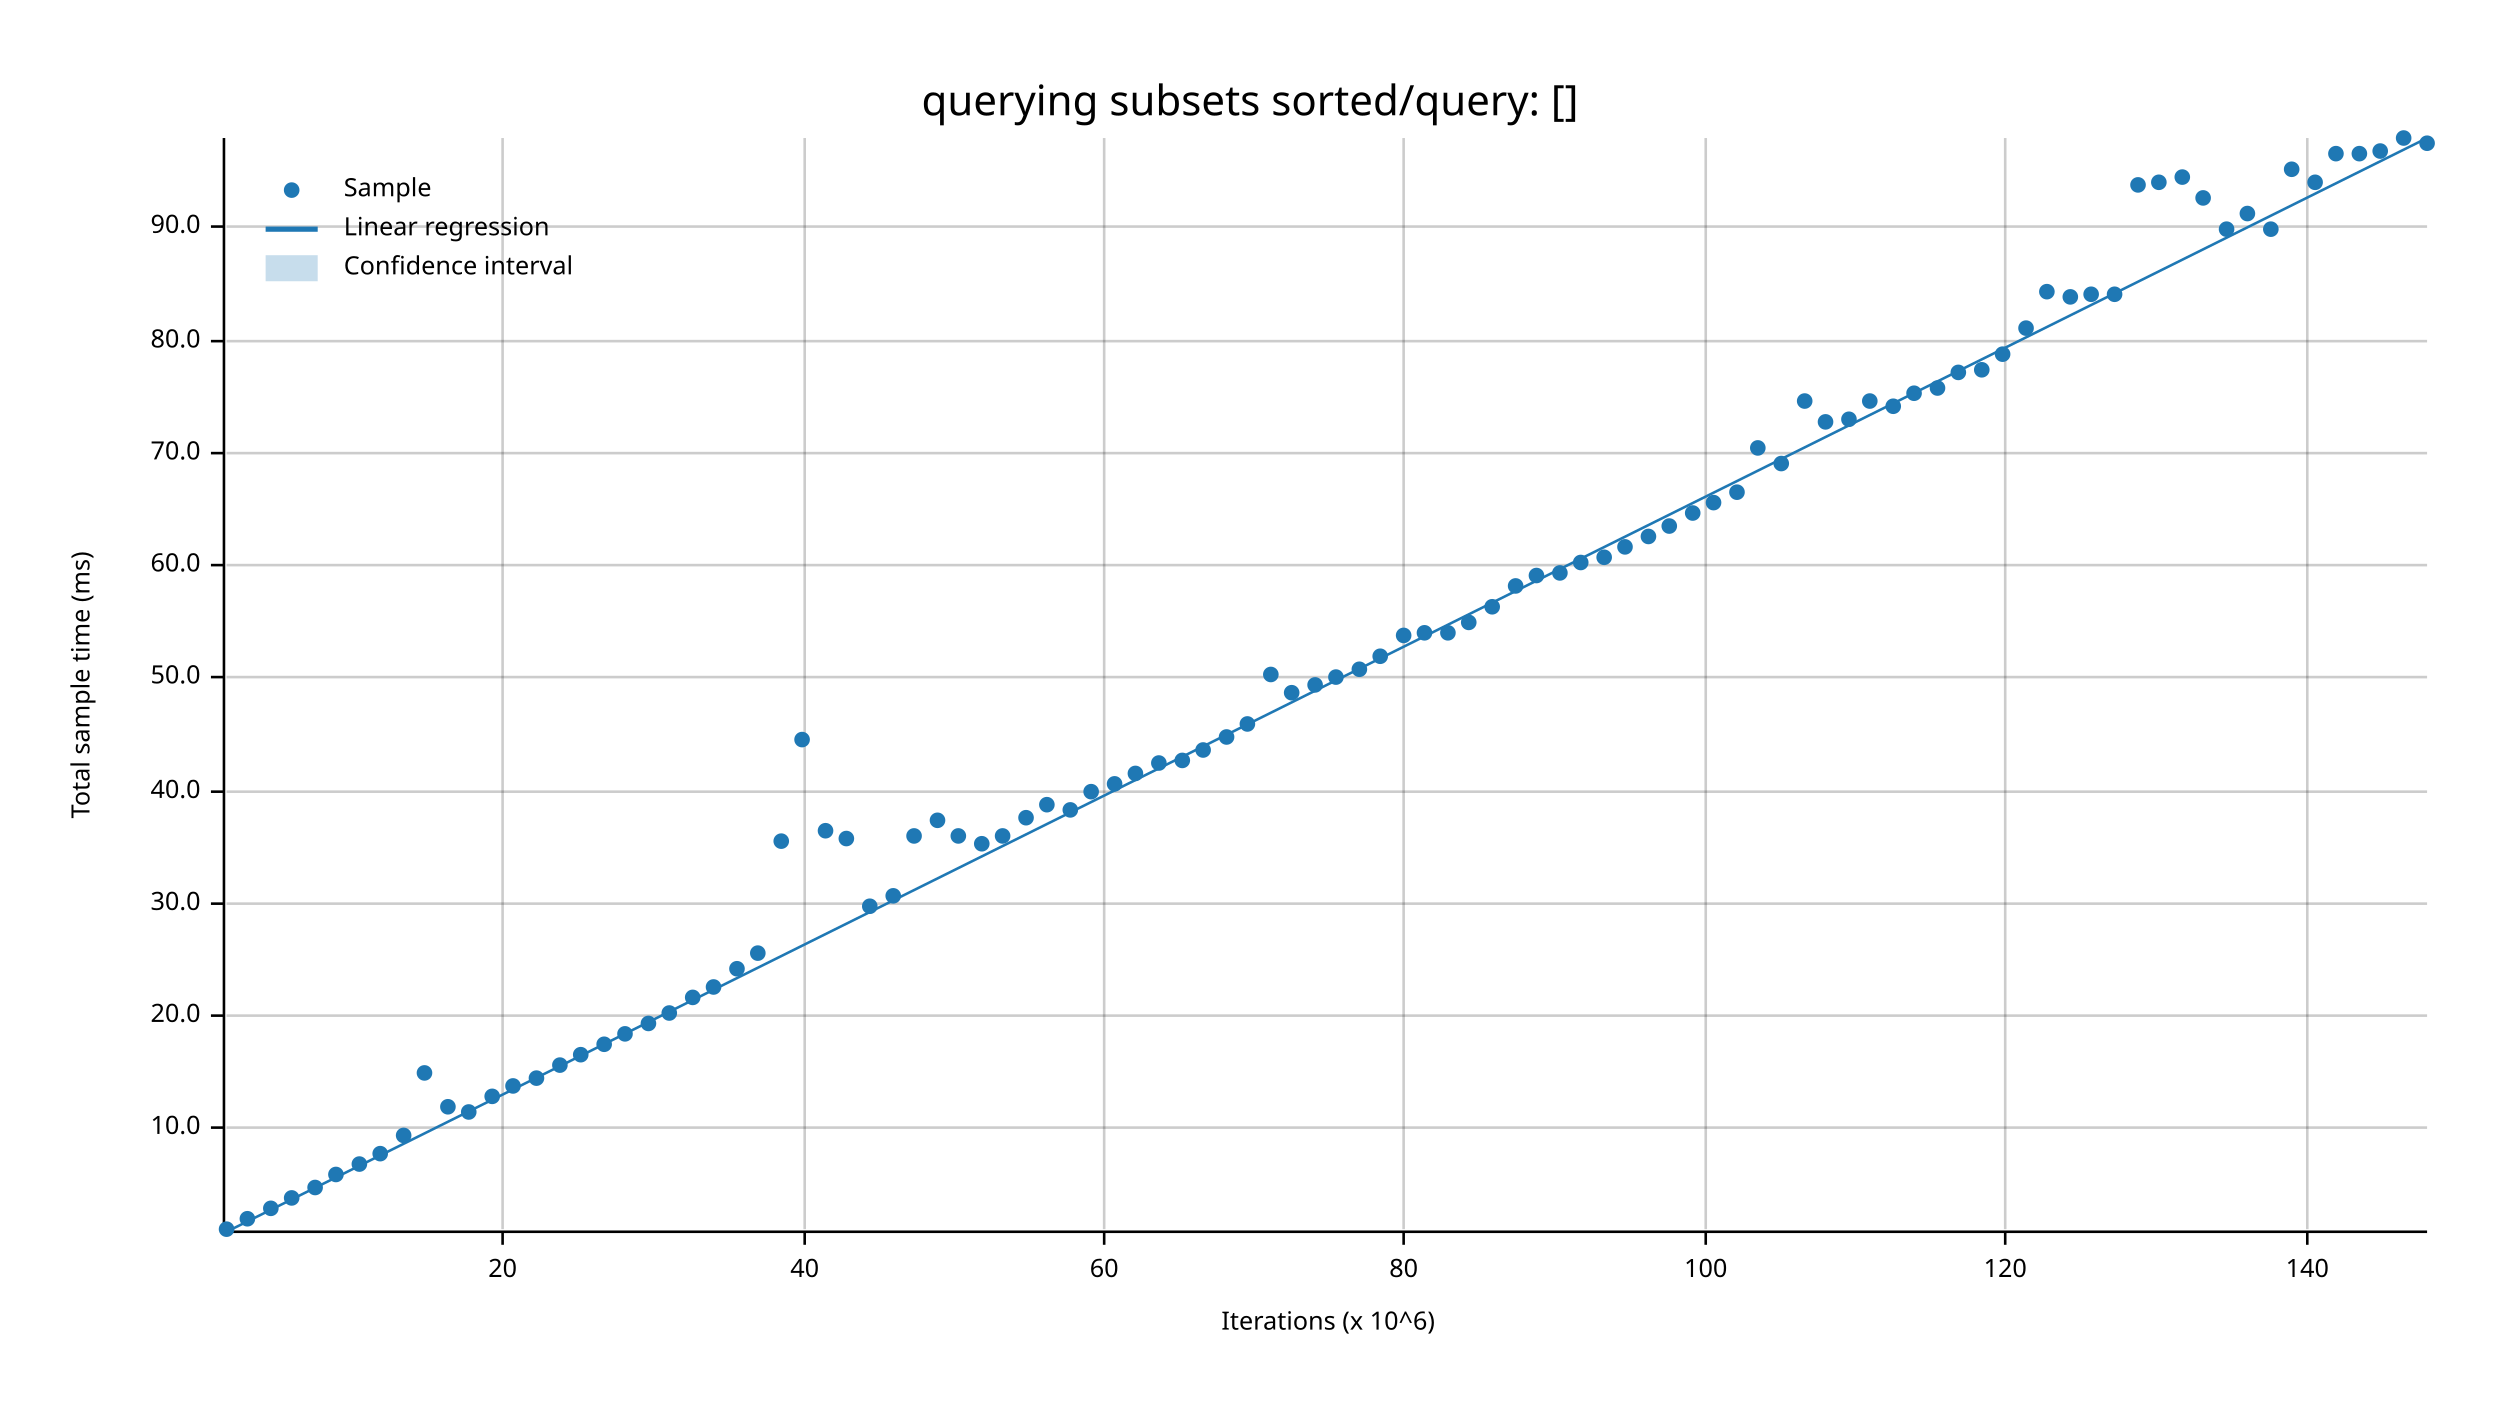
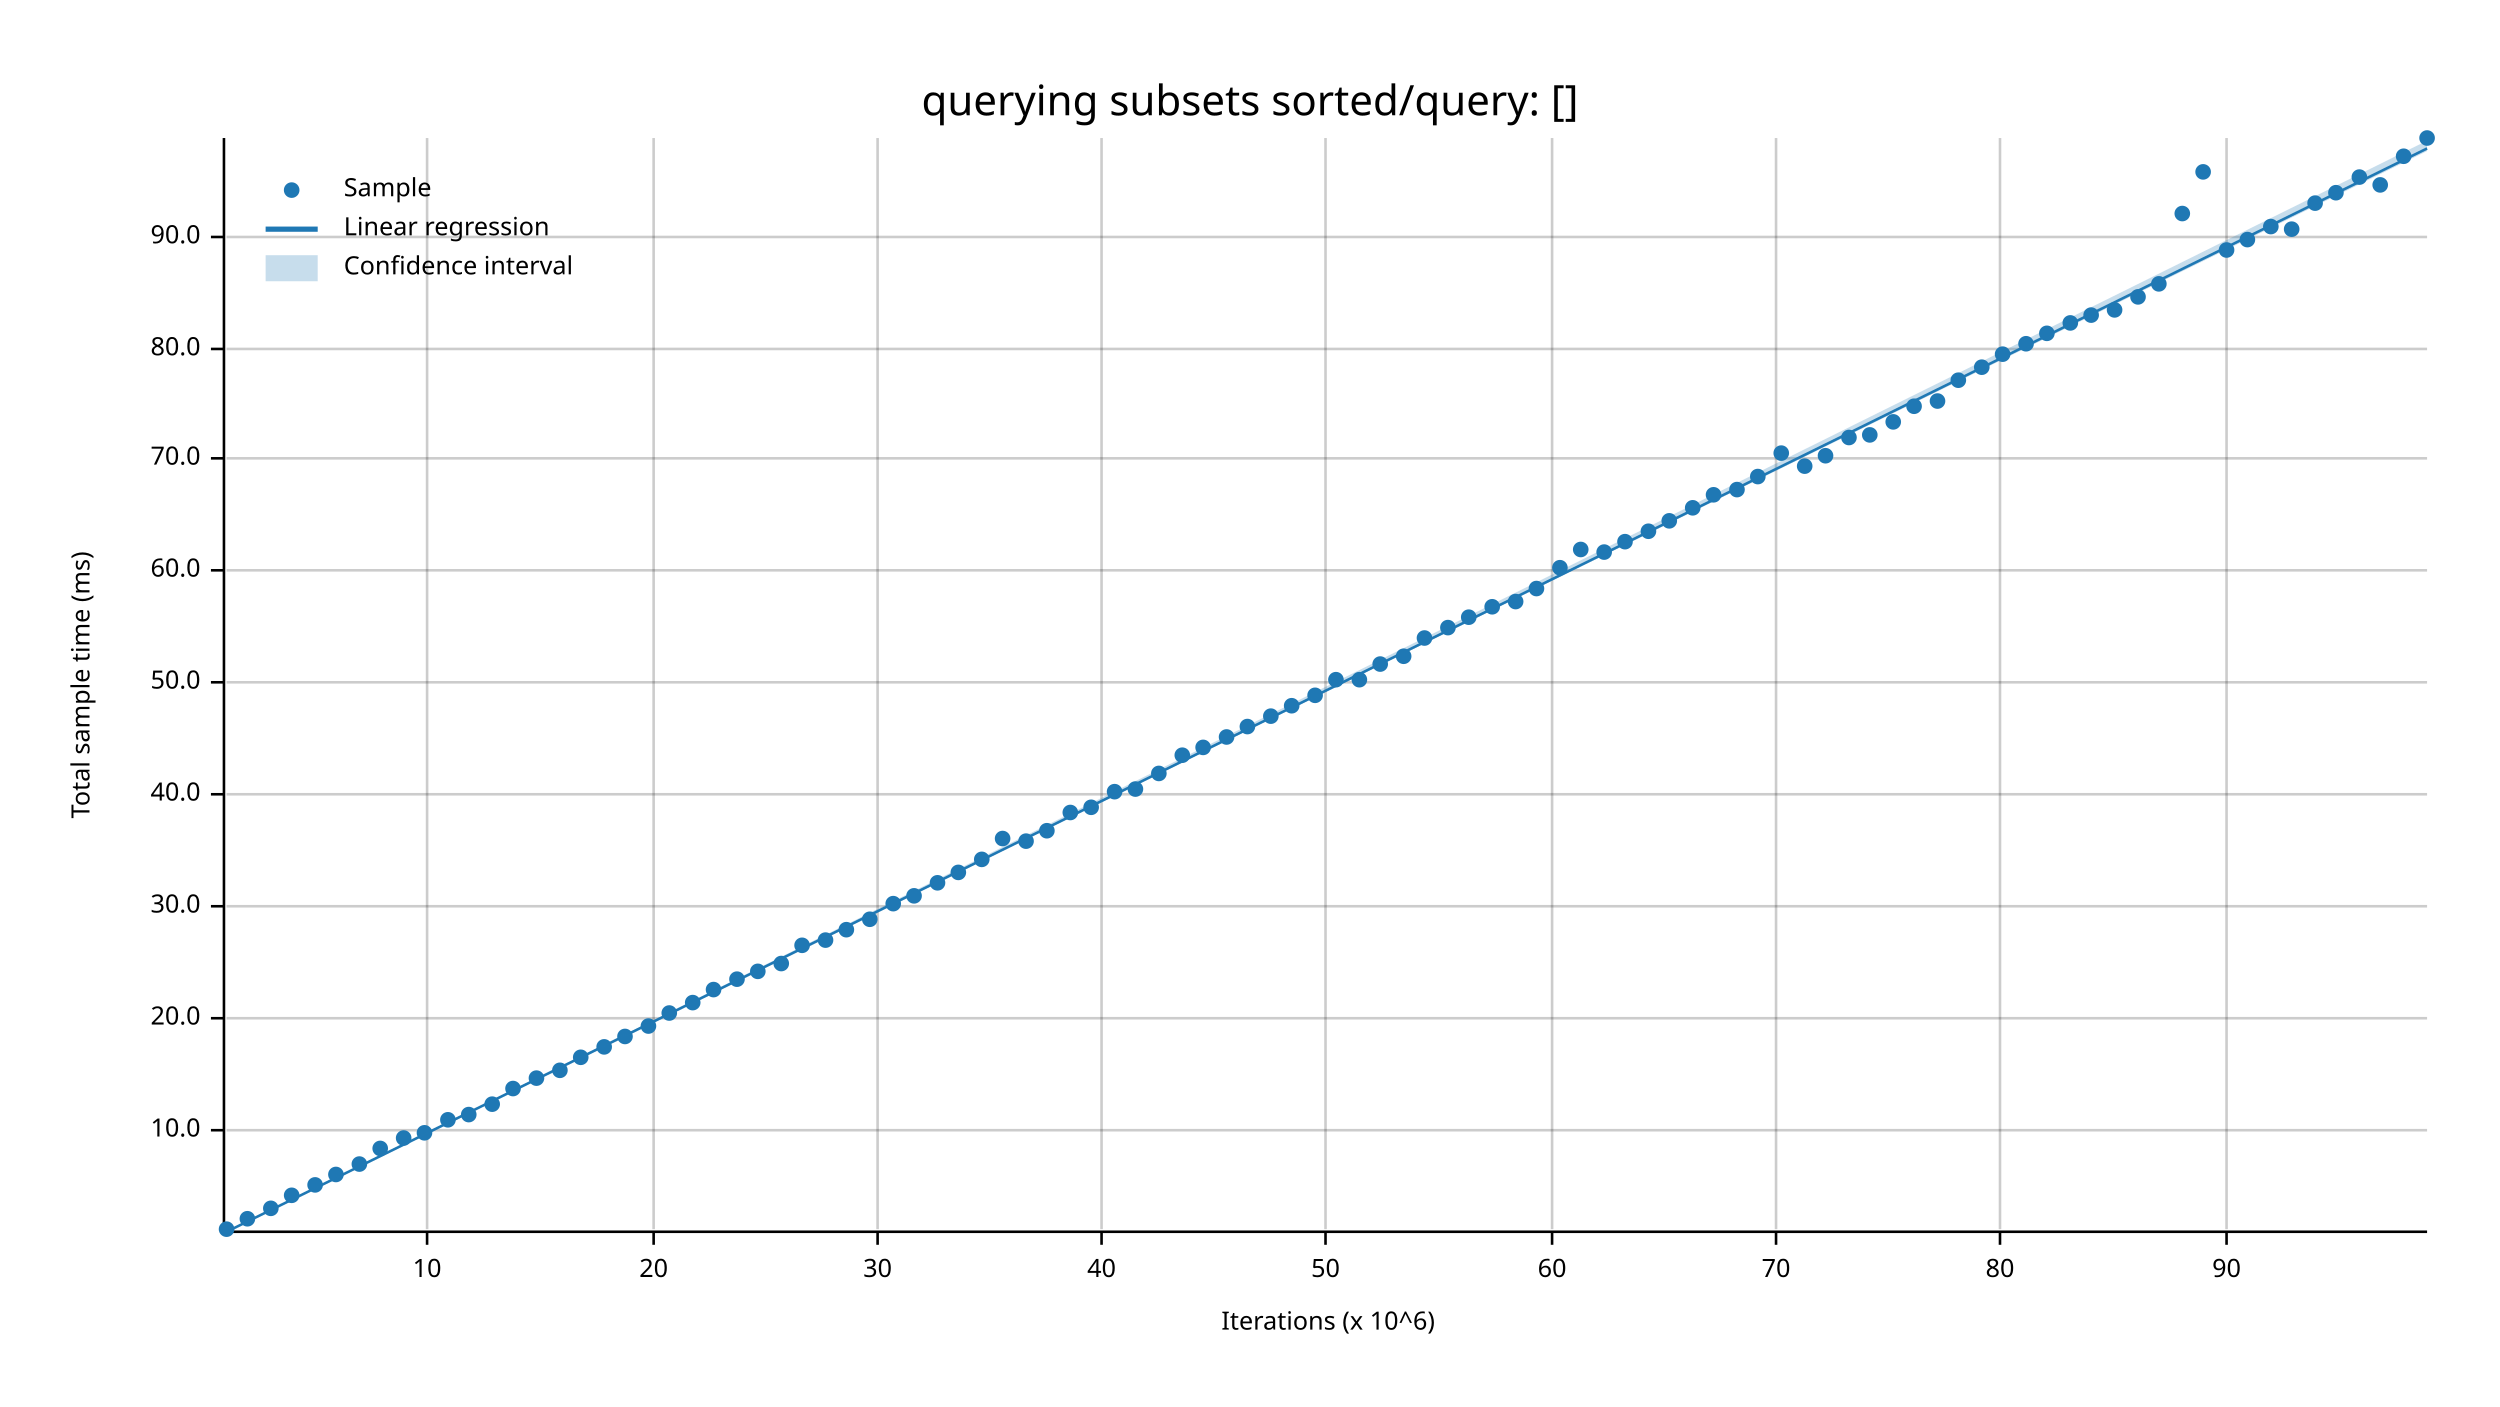
<svg xmlns="http://www.w3.org/2000/svg" width="960" height="540" viewBox="0 0 960 540">
  <text x="480" y="32" dy="0.76em" text-anchor="middle" font-family="sans-serif" font-size="16.129" opacity="1" fill="#000000">
querying subsets sorted/query: []
</text>
  <text x="27" y="263" dy="0.76em" text-anchor="middle" font-family="sans-serif" font-size="9.677" opacity="1" fill="#000000" transform="rotate(270, 27, 263)">
Total sample time (ms)
</text>
  <text x="510" y="513" dy="-0.5ex" text-anchor="middle" font-family="sans-serif" font-size="9.677" opacity="1" fill="#000000">
Iterations (x 10^6)
</text>
-   <line opacity="0.2" stroke="#000000" stroke-width="1" x1="193" y1="472" x2="193" y2="53" />
-   <line opacity="0.2" stroke="#000000" stroke-width="1" x1="309" y1="472" x2="309" y2="53" />
-   <line opacity="0.2" stroke="#000000" stroke-width="1" x1="424" y1="472" x2="424" y2="53" />
-   <line opacity="0.2" stroke="#000000" stroke-width="1" x1="539" y1="472" x2="539" y2="53" />
-   <line opacity="0.2" stroke="#000000" stroke-width="1" x1="655" y1="472" x2="655" y2="53" />
-   <line opacity="0.2" stroke="#000000" stroke-width="1" x1="770" y1="472" x2="770" y2="53" />
-   <line opacity="0.2" stroke="#000000" stroke-width="1" x1="886" y1="472" x2="886" y2="53" />
-   <line opacity="0.2" stroke="#000000" stroke-width="1" x1="87" y1="433" x2="932" y2="433" />
-   <line opacity="0.2" stroke="#000000" stroke-width="1" x1="87" y1="390" x2="932" y2="390" />
-   <line opacity="0.2" stroke="#000000" stroke-width="1" x1="87" y1="347" x2="932" y2="347" />
-   <line opacity="0.2" stroke="#000000" stroke-width="1" x1="87" y1="304" x2="932" y2="304" />
-   <line opacity="0.2" stroke="#000000" stroke-width="1" x1="87" y1="260" x2="932" y2="260" />
-   <line opacity="0.2" stroke="#000000" stroke-width="1" x1="87" y1="217" x2="932" y2="217" />
-   <line opacity="0.2" stroke="#000000" stroke-width="1" x1="87" y1="174" x2="932" y2="174" />
-   <line opacity="0.2" stroke="#000000" stroke-width="1" x1="87" y1="131" x2="932" y2="131" />
-   <line opacity="0.2" stroke="#000000" stroke-width="1" x1="87" y1="87" x2="932" y2="87" />
+   <line opacity="0.2" stroke="#000000" stroke-width="1" x1="164" y1="472" x2="164" y2="53" />
+   <line opacity="0.2" stroke="#000000" stroke-width="1" x1="251" y1="472" x2="251" y2="53" />
+   <line opacity="0.2" stroke="#000000" stroke-width="1" x1="337" y1="472" x2="337" y2="53" />
+   <line opacity="0.2" stroke="#000000" stroke-width="1" x1="423" y1="472" x2="423" y2="53" />
+   <line opacity="0.2" stroke="#000000" stroke-width="1" x1="509" y1="472" x2="509" y2="53" />
+   <line opacity="0.2" stroke="#000000" stroke-width="1" x1="596" y1="472" x2="596" y2="53" />
+   <line opacity="0.2" stroke="#000000" stroke-width="1" x1="682" y1="472" x2="682" y2="53" />
+   <line opacity="0.2" stroke="#000000" stroke-width="1" x1="768" y1="472" x2="768" y2="53" />
+   <line opacity="0.2" stroke="#000000" stroke-width="1" x1="855" y1="472" x2="855" y2="53" />
+   <line opacity="0.2" stroke="#000000" stroke-width="1" x1="87" y1="434" x2="932" y2="434" />
+   <line opacity="0.2" stroke="#000000" stroke-width="1" x1="87" y1="391" x2="932" y2="391" />
+   <line opacity="0.2" stroke="#000000" stroke-width="1" x1="87" y1="348" x2="932" y2="348" />
+   <line opacity="0.2" stroke="#000000" stroke-width="1" x1="87" y1="305" x2="932" y2="305" />
+   <line opacity="0.2" stroke="#000000" stroke-width="1" x1="87" y1="262" x2="932" y2="262" />
+   <line opacity="0.2" stroke="#000000" stroke-width="1" x1="87" y1="219" x2="932" y2="219" />
+   <line opacity="0.2" stroke="#000000" stroke-width="1" x1="87" y1="176" x2="932" y2="176" />
+   <line opacity="0.2" stroke="#000000" stroke-width="1" x1="87" y1="134" x2="932" y2="134" />
+   <line opacity="0.2" stroke="#000000" stroke-width="1" x1="87" y1="91" x2="932" y2="91" />
  <polyline fill="none" opacity="1" stroke="#000000" stroke-width="1" points="86,53 86,472 " />
-   <text x="77" y="433" dy="0.5ex" text-anchor="end" font-family="sans-serif" font-size="9.677" opacity="1" fill="#000000">
+   <text x="77" y="434" dy="0.5ex" text-anchor="end" font-family="sans-serif" font-size="9.677" opacity="1" fill="#000000">
10.0
</text>
-   <polyline fill="none" opacity="1" stroke="#000000" stroke-width="1" points="81,433 86,433 " />
-   <text x="77" y="390" dy="0.5ex" text-anchor="end" font-family="sans-serif" font-size="9.677" opacity="1" fill="#000000">
+   <polyline fill="none" opacity="1" stroke="#000000" stroke-width="1" points="81,434 86,434 " />
+   <text x="77" y="391" dy="0.5ex" text-anchor="end" font-family="sans-serif" font-size="9.677" opacity="1" fill="#000000">
20.0
</text>
-   <polyline fill="none" opacity="1" stroke="#000000" stroke-width="1" points="81,390 86,390 " />
-   <text x="77" y="347" dy="0.5ex" text-anchor="end" font-family="sans-serif" font-size="9.677" opacity="1" fill="#000000">
+   <polyline fill="none" opacity="1" stroke="#000000" stroke-width="1" points="81,391 86,391 " />
+   <text x="77" y="348" dy="0.5ex" text-anchor="end" font-family="sans-serif" font-size="9.677" opacity="1" fill="#000000">
30.0
</text>
-   <polyline fill="none" opacity="1" stroke="#000000" stroke-width="1" points="81,347 86,347 " />
-   <text x="77" y="304" dy="0.5ex" text-anchor="end" font-family="sans-serif" font-size="9.677" opacity="1" fill="#000000">
+   <polyline fill="none" opacity="1" stroke="#000000" stroke-width="1" points="81,348 86,348 " />
+   <text x="77" y="305" dy="0.5ex" text-anchor="end" font-family="sans-serif" font-size="9.677" opacity="1" fill="#000000">
40.0
</text>
-   <polyline fill="none" opacity="1" stroke="#000000" stroke-width="1" points="81,304 86,304 " />
-   <text x="77" y="260" dy="0.5ex" text-anchor="end" font-family="sans-serif" font-size="9.677" opacity="1" fill="#000000">
+   <polyline fill="none" opacity="1" stroke="#000000" stroke-width="1" points="81,305 86,305 " />
+   <text x="77" y="262" dy="0.5ex" text-anchor="end" font-family="sans-serif" font-size="9.677" opacity="1" fill="#000000">
50.0
</text>
-   <polyline fill="none" opacity="1" stroke="#000000" stroke-width="1" points="81,260 86,260 " />
-   <text x="77" y="217" dy="0.5ex" text-anchor="end" font-family="sans-serif" font-size="9.677" opacity="1" fill="#000000">
+   <polyline fill="none" opacity="1" stroke="#000000" stroke-width="1" points="81,262 86,262 " />
+   <text x="77" y="219" dy="0.5ex" text-anchor="end" font-family="sans-serif" font-size="9.677" opacity="1" fill="#000000">
60.0
</text>
-   <polyline fill="none" opacity="1" stroke="#000000" stroke-width="1" points="81,217 86,217 " />
-   <text x="77" y="174" dy="0.5ex" text-anchor="end" font-family="sans-serif" font-size="9.677" opacity="1" fill="#000000">
+   <polyline fill="none" opacity="1" stroke="#000000" stroke-width="1" points="81,219 86,219 " />
+   <text x="77" y="176" dy="0.5ex" text-anchor="end" font-family="sans-serif" font-size="9.677" opacity="1" fill="#000000">
70.0
</text>
-   <polyline fill="none" opacity="1" stroke="#000000" stroke-width="1" points="81,174 86,174 " />
-   <text x="77" y="131" dy="0.5ex" text-anchor="end" font-family="sans-serif" font-size="9.677" opacity="1" fill="#000000">
+   <polyline fill="none" opacity="1" stroke="#000000" stroke-width="1" points="81,176 86,176 " />
+   <text x="77" y="134" dy="0.5ex" text-anchor="end" font-family="sans-serif" font-size="9.677" opacity="1" fill="#000000">
80.0
</text>
-   <polyline fill="none" opacity="1" stroke="#000000" stroke-width="1" points="81,131 86,131 " />
-   <text x="77" y="87" dy="0.5ex" text-anchor="end" font-family="sans-serif" font-size="9.677" opacity="1" fill="#000000">
+   <polyline fill="none" opacity="1" stroke="#000000" stroke-width="1" points="81,134 86,134 " />
+   <text x="77" y="91" dy="0.5ex" text-anchor="end" font-family="sans-serif" font-size="9.677" opacity="1" fill="#000000">
90.0
</text>
-   <polyline fill="none" opacity="1" stroke="#000000" stroke-width="1" points="81,87 86,87 " />
+   <polyline fill="none" opacity="1" stroke="#000000" stroke-width="1" points="81,91 86,91 " />
  <polyline fill="none" opacity="1" stroke="#000000" stroke-width="1" points="87,473 932,473 " />
-   <text x="193" y="483" dy="0.76em" text-anchor="middle" font-family="sans-serif" font-size="9.677" opacity="1" fill="#000000">
+   <text x="164" y="483" dy="0.76em" text-anchor="middle" font-family="sans-serif" font-size="9.677" opacity="1" fill="#000000">
+ 10
+ </text>
+   <polyline fill="none" opacity="1" stroke="#000000" stroke-width="1" points="164,473 164,478 " />
+   <text x="251" y="483" dy="0.76em" text-anchor="middle" font-family="sans-serif" font-size="9.677" opacity="1" fill="#000000">
20
</text>
-   <polyline fill="none" opacity="1" stroke="#000000" stroke-width="1" points="193,473 193,478 " />
-   <text x="309" y="483" dy="0.76em" text-anchor="middle" font-family="sans-serif" font-size="9.677" opacity="1" fill="#000000">
+   <polyline fill="none" opacity="1" stroke="#000000" stroke-width="1" points="251,473 251,478 " />
+   <text x="337" y="483" dy="0.76em" text-anchor="middle" font-family="sans-serif" font-size="9.677" opacity="1" fill="#000000">
+ 30
+ </text>
+   <polyline fill="none" opacity="1" stroke="#000000" stroke-width="1" points="337,473 337,478 " />
+   <text x="423" y="483" dy="0.76em" text-anchor="middle" font-family="sans-serif" font-size="9.677" opacity="1" fill="#000000">
40
</text>
-   <polyline fill="none" opacity="1" stroke="#000000" stroke-width="1" points="309,473 309,478 " />
-   <text x="424" y="483" dy="0.76em" text-anchor="middle" font-family="sans-serif" font-size="9.677" opacity="1" fill="#000000">
+   <polyline fill="none" opacity="1" stroke="#000000" stroke-width="1" points="423,473 423,478 " />
+   <text x="509" y="483" dy="0.76em" text-anchor="middle" font-family="sans-serif" font-size="9.677" opacity="1" fill="#000000">
+ 50
+ </text>
+   <polyline fill="none" opacity="1" stroke="#000000" stroke-width="1" points="509,473 509,478 " />
+   <text x="596" y="483" dy="0.76em" text-anchor="middle" font-family="sans-serif" font-size="9.677" opacity="1" fill="#000000">
60
</text>
-   <polyline fill="none" opacity="1" stroke="#000000" stroke-width="1" points="424,473 424,478 " />
-   <text x="539" y="483" dy="0.76em" text-anchor="middle" font-family="sans-serif" font-size="9.677" opacity="1" fill="#000000">
+   <polyline fill="none" opacity="1" stroke="#000000" stroke-width="1" points="596,473 596,478 " />
+   <text x="682" y="483" dy="0.76em" text-anchor="middle" font-family="sans-serif" font-size="9.677" opacity="1" fill="#000000">
+ 70
+ </text>
+   <polyline fill="none" opacity="1" stroke="#000000" stroke-width="1" points="682,473 682,478 " />
+   <text x="768" y="483" dy="0.76em" text-anchor="middle" font-family="sans-serif" font-size="9.677" opacity="1" fill="#000000">
80
</text>
-   <polyline fill="none" opacity="1" stroke="#000000" stroke-width="1" points="539,473 539,478 " />
-   <text x="655" y="483" dy="0.76em" text-anchor="middle" font-family="sans-serif" font-size="9.677" opacity="1" fill="#000000">
- 100
- </text>
-   <polyline fill="none" opacity="1" stroke="#000000" stroke-width="1" points="655,473 655,478 " />
-   <text x="770" y="483" dy="0.76em" text-anchor="middle" font-family="sans-serif" font-size="9.677" opacity="1" fill="#000000">
- 120
- </text>
-   <polyline fill="none" opacity="1" stroke="#000000" stroke-width="1" points="770,473 770,478 " />
-   <text x="886" y="483" dy="0.76em" text-anchor="middle" font-family="sans-serif" font-size="9.677" opacity="1" fill="#000000">
- 140
- </text>
-   <polyline fill="none" opacity="1" stroke="#000000" stroke-width="1" points="886,473 886,478 " />
+   <polyline fill="none" opacity="1" stroke="#000000" stroke-width="1" points="768,473 768,478 " />
+   <text x="855" y="483" dy="0.76em" text-anchor="middle" font-family="sans-serif" font-size="9.677" opacity="1" fill="#000000">
+ 90
+ </text>
+   <polyline fill="none" opacity="1" stroke="#000000" stroke-width="1" points="855,473 855,478 " />
  <circle cx="87" cy="472" r="3" opacity="1" fill="#1F78B4" stroke="none" stroke-width="1" />
  <circle cx="95" cy="468" r="3" opacity="1" fill="#1F78B4" stroke="none" stroke-width="1" />
  <circle cx="104" cy="464" r="3" opacity="1" fill="#1F78B4" stroke="none" stroke-width="1" />
-   <circle cx="112" cy="460" r="3" opacity="1" fill="#1F78B4" stroke="none" stroke-width="1" />
-   <circle cx="121" cy="456" r="3" opacity="1" fill="#1F78B4" stroke="none" stroke-width="1" />
+   <circle cx="112" cy="459" r="3" opacity="1" fill="#1F78B4" stroke="none" stroke-width="1" />
+   <circle cx="121" cy="455" r="3" opacity="1" fill="#1F78B4" stroke="none" stroke-width="1" />
  <circle cx="129" cy="451" r="3" opacity="1" fill="#1F78B4" stroke="none" stroke-width="1" />
  <circle cx="138" cy="447" r="3" opacity="1" fill="#1F78B4" stroke="none" stroke-width="1" />
-   <circle cx="146" cy="443" r="3" opacity="1" fill="#1F78B4" stroke="none" stroke-width="1" />
-   <circle cx="155" cy="436" r="3" opacity="1" fill="#1F78B4" stroke="none" stroke-width="1" />
-   <circle cx="163" cy="412" r="3" opacity="1" fill="#1F78B4" stroke="none" stroke-width="1" />
-   <circle cx="172" cy="425" r="3" opacity="1" fill="#1F78B4" stroke="none" stroke-width="1" />
-   <circle cx="180" cy="427" r="3" opacity="1" fill="#1F78B4" stroke="none" stroke-width="1" />
-   <circle cx="189" cy="421" r="3" opacity="1" fill="#1F78B4" stroke="none" stroke-width="1" />
-   <circle cx="197" cy="417" r="3" opacity="1" fill="#1F78B4" stroke="none" stroke-width="1" />
+   <circle cx="146" cy="441" r="3" opacity="1" fill="#1F78B4" stroke="none" stroke-width="1" />
+   <circle cx="155" cy="437" r="3" opacity="1" fill="#1F78B4" stroke="none" stroke-width="1" />
+   <circle cx="163" cy="435" r="3" opacity="1" fill="#1F78B4" stroke="none" stroke-width="1" />
+   <circle cx="172" cy="430" r="3" opacity="1" fill="#1F78B4" stroke="none" stroke-width="1" />
+   <circle cx="180" cy="428" r="3" opacity="1" fill="#1F78B4" stroke="none" stroke-width="1" />
+   <circle cx="189" cy="424" r="3" opacity="1" fill="#1F78B4" stroke="none" stroke-width="1" />
+   <circle cx="197" cy="418" r="3" opacity="1" fill="#1F78B4" stroke="none" stroke-width="1" />
  <circle cx="206" cy="414" r="3" opacity="1" fill="#1F78B4" stroke="none" stroke-width="1" />
-   <circle cx="215" cy="409" r="3" opacity="1" fill="#1F78B4" stroke="none" stroke-width="1" />
-   <circle cx="223" cy="405" r="3" opacity="1" fill="#1F78B4" stroke="none" stroke-width="1" />
-   <circle cx="232" cy="401" r="3" opacity="1" fill="#1F78B4" stroke="none" stroke-width="1" />
-   <circle cx="240" cy="397" r="3" opacity="1" fill="#1F78B4" stroke="none" stroke-width="1" />
-   <circle cx="249" cy="393" r="3" opacity="1" fill="#1F78B4" stroke="none" stroke-width="1" />
+   <circle cx="215" cy="411" r="3" opacity="1" fill="#1F78B4" stroke="none" stroke-width="1" />
+   <circle cx="223" cy="406" r="3" opacity="1" fill="#1F78B4" stroke="none" stroke-width="1" />
+   <circle cx="232" cy="402" r="3" opacity="1" fill="#1F78B4" stroke="none" stroke-width="1" />
+   <circle cx="240" cy="398" r="3" opacity="1" fill="#1F78B4" stroke="none" stroke-width="1" />
+   <circle cx="249" cy="394" r="3" opacity="1" fill="#1F78B4" stroke="none" stroke-width="1" />
  <circle cx="257" cy="389" r="3" opacity="1" fill="#1F78B4" stroke="none" stroke-width="1" />
-   <circle cx="266" cy="383" r="3" opacity="1" fill="#1F78B4" stroke="none" stroke-width="1" />
-   <circle cx="274" cy="379" r="3" opacity="1" fill="#1F78B4" stroke="none" stroke-width="1" />
-   <circle cx="283" cy="372" r="3" opacity="1" fill="#1F78B4" stroke="none" stroke-width="1" />
-   <circle cx="291" cy="366" r="3" opacity="1" fill="#1F78B4" stroke="none" stroke-width="1" />
-   <circle cx="300" cy="323" r="3" opacity="1" fill="#1F78B4" stroke="none" stroke-width="1" />
-   <circle cx="308" cy="284" r="3" opacity="1" fill="#1F78B4" stroke="none" stroke-width="1" />
-   <circle cx="317" cy="319" r="3" opacity="1" fill="#1F78B4" stroke="none" stroke-width="1" />
-   <circle cx="325" cy="322" r="3" opacity="1" fill="#1F78B4" stroke="none" stroke-width="1" />
-   <circle cx="334" cy="348" r="3" opacity="1" fill="#1F78B4" stroke="none" stroke-width="1" />
-   <circle cx="343" cy="344" r="3" opacity="1" fill="#1F78B4" stroke="none" stroke-width="1" />
-   <circle cx="351" cy="321" r="3" opacity="1" fill="#1F78B4" stroke="none" stroke-width="1" />
-   <circle cx="360" cy="315" r="3" opacity="1" fill="#1F78B4" stroke="none" stroke-width="1" />
-   <circle cx="368" cy="321" r="3" opacity="1" fill="#1F78B4" stroke="none" stroke-width="1" />
-   <circle cx="377" cy="324" r="3" opacity="1" fill="#1F78B4" stroke="none" stroke-width="1" />
-   <circle cx="385" cy="321" r="3" opacity="1" fill="#1F78B4" stroke="none" stroke-width="1" />
-   <circle cx="394" cy="314" r="3" opacity="1" fill="#1F78B4" stroke="none" stroke-width="1" />
-   <circle cx="402" cy="309" r="3" opacity="1" fill="#1F78B4" stroke="none" stroke-width="1" />
-   <circle cx="411" cy="311" r="3" opacity="1" fill="#1F78B4" stroke="none" stroke-width="1" />
-   <circle cx="419" cy="304" r="3" opacity="1" fill="#1F78B4" stroke="none" stroke-width="1" />
-   <circle cx="428" cy="301" r="3" opacity="1" fill="#1F78B4" stroke="none" stroke-width="1" />
-   <circle cx="436" cy="297" r="3" opacity="1" fill="#1F78B4" stroke="none" stroke-width="1" />
-   <circle cx="445" cy="293" r="3" opacity="1" fill="#1F78B4" stroke="none" stroke-width="1" />
-   <circle cx="454" cy="292" r="3" opacity="1" fill="#1F78B4" stroke="none" stroke-width="1" />
-   <circle cx="462" cy="288" r="3" opacity="1" fill="#1F78B4" stroke="none" stroke-width="1" />
+   <circle cx="266" cy="385" r="3" opacity="1" fill="#1F78B4" stroke="none" stroke-width="1" />
+   <circle cx="274" cy="380" r="3" opacity="1" fill="#1F78B4" stroke="none" stroke-width="1" />
+   <circle cx="283" cy="376" r="3" opacity="1" fill="#1F78B4" stroke="none" stroke-width="1" />
+   <circle cx="291" cy="373" r="3" opacity="1" fill="#1F78B4" stroke="none" stroke-width="1" />
+   <circle cx="300" cy="370" r="3" opacity="1" fill="#1F78B4" stroke="none" stroke-width="1" />
+   <circle cx="308" cy="363" r="3" opacity="1" fill="#1F78B4" stroke="none" stroke-width="1" />
+   <circle cx="317" cy="361" r="3" opacity="1" fill="#1F78B4" stroke="none" stroke-width="1" />
+   <circle cx="325" cy="357" r="3" opacity="1" fill="#1F78B4" stroke="none" stroke-width="1" />
+   <circle cx="334" cy="353" r="3" opacity="1" fill="#1F78B4" stroke="none" stroke-width="1" />
+   <circle cx="343" cy="347" r="3" opacity="1" fill="#1F78B4" stroke="none" stroke-width="1" />
+   <circle cx="351" cy="344" r="3" opacity="1" fill="#1F78B4" stroke="none" stroke-width="1" />
+   <circle cx="360" cy="339" r="3" opacity="1" fill="#1F78B4" stroke="none" stroke-width="1" />
+   <circle cx="368" cy="335" r="3" opacity="1" fill="#1F78B4" stroke="none" stroke-width="1" />
+   <circle cx="377" cy="330" r="3" opacity="1" fill="#1F78B4" stroke="none" stroke-width="1" />
+   <circle cx="385" cy="322" r="3" opacity="1" fill="#1F78B4" stroke="none" stroke-width="1" />
+   <circle cx="394" cy="323" r="3" opacity="1" fill="#1F78B4" stroke="none" stroke-width="1" />
+   <circle cx="402" cy="319" r="3" opacity="1" fill="#1F78B4" stroke="none" stroke-width="1" />
+   <circle cx="411" cy="312" r="3" opacity="1" fill="#1F78B4" stroke="none" stroke-width="1" />
+   <circle cx="419" cy="310" r="3" opacity="1" fill="#1F78B4" stroke="none" stroke-width="1" />
+   <circle cx="428" cy="304" r="3" opacity="1" fill="#1F78B4" stroke="none" stroke-width="1" />
+   <circle cx="436" cy="303" r="3" opacity="1" fill="#1F78B4" stroke="none" stroke-width="1" />
+   <circle cx="445" cy="297" r="3" opacity="1" fill="#1F78B4" stroke="none" stroke-width="1" />
+   <circle cx="454" cy="290" r="3" opacity="1" fill="#1F78B4" stroke="none" stroke-width="1" />
+   <circle cx="462" cy="287" r="3" opacity="1" fill="#1F78B4" stroke="none" stroke-width="1" />
  <circle cx="471" cy="283" r="3" opacity="1" fill="#1F78B4" stroke="none" stroke-width="1" />
-   <circle cx="479" cy="278" r="3" opacity="1" fill="#1F78B4" stroke="none" stroke-width="1" />
-   <circle cx="488" cy="259" r="3" opacity="1" fill="#1F78B4" stroke="none" stroke-width="1" />
-   <circle cx="496" cy="266" r="3" opacity="1" fill="#1F78B4" stroke="none" stroke-width="1" />
-   <circle cx="505" cy="263" r="3" opacity="1" fill="#1F78B4" stroke="none" stroke-width="1" />
-   <circle cx="513" cy="260" r="3" opacity="1" fill="#1F78B4" stroke="none" stroke-width="1" />
-   <circle cx="522" cy="257" r="3" opacity="1" fill="#1F78B4" stroke="none" stroke-width="1" />
-   <circle cx="530" cy="252" r="3" opacity="1" fill="#1F78B4" stroke="none" stroke-width="1" />
-   <circle cx="539" cy="244" r="3" opacity="1" fill="#1F78B4" stroke="none" stroke-width="1" />
-   <circle cx="547" cy="243" r="3" opacity="1" fill="#1F78B4" stroke="none" stroke-width="1" />
-   <circle cx="556" cy="243" r="3" opacity="1" fill="#1F78B4" stroke="none" stroke-width="1" />
-   <circle cx="564" cy="239" r="3" opacity="1" fill="#1F78B4" stroke="none" stroke-width="1" />
+   <circle cx="479" cy="279" r="3" opacity="1" fill="#1F78B4" stroke="none" stroke-width="1" />
+   <circle cx="488" cy="275" r="3" opacity="1" fill="#1F78B4" stroke="none" stroke-width="1" />
+   <circle cx="496" cy="271" r="3" opacity="1" fill="#1F78B4" stroke="none" stroke-width="1" />
+   <circle cx="505" cy="267" r="3" opacity="1" fill="#1F78B4" stroke="none" stroke-width="1" />
+   <circle cx="513" cy="261" r="3" opacity="1" fill="#1F78B4" stroke="none" stroke-width="1" />
+   <circle cx="522" cy="261" r="3" opacity="1" fill="#1F78B4" stroke="none" stroke-width="1" />
+   <circle cx="530" cy="255" r="3" opacity="1" fill="#1F78B4" stroke="none" stroke-width="1" />
+   <circle cx="539" cy="252" r="3" opacity="1" fill="#1F78B4" stroke="none" stroke-width="1" />
+   <circle cx="547" cy="245" r="3" opacity="1" fill="#1F78B4" stroke="none" stroke-width="1" />
+   <circle cx="556" cy="241" r="3" opacity="1" fill="#1F78B4" stroke="none" stroke-width="1" />
+   <circle cx="564" cy="237" r="3" opacity="1" fill="#1F78B4" stroke="none" stroke-width="1" />
  <circle cx="573" cy="233" r="3" opacity="1" fill="#1F78B4" stroke="none" stroke-width="1" />
-   <circle cx="582" cy="225" r="3" opacity="1" fill="#1F78B4" stroke="none" stroke-width="1" />
-   <circle cx="590" cy="221" r="3" opacity="1" fill="#1F78B4" stroke="none" stroke-width="1" />
-   <circle cx="599" cy="220" r="3" opacity="1" fill="#1F78B4" stroke="none" stroke-width="1" />
-   <circle cx="607" cy="216" r="3" opacity="1" fill="#1F78B4" stroke="none" stroke-width="1" />
-   <circle cx="616" cy="214" r="3" opacity="1" fill="#1F78B4" stroke="none" stroke-width="1" />
-   <circle cx="624" cy="210" r="3" opacity="1" fill="#1F78B4" stroke="none" stroke-width="1" />
-   <circle cx="633" cy="206" r="3" opacity="1" fill="#1F78B4" stroke="none" stroke-width="1" />
-   <circle cx="641" cy="202" r="3" opacity="1" fill="#1F78B4" stroke="none" stroke-width="1" />
-   <circle cx="650" cy="197" r="3" opacity="1" fill="#1F78B4" stroke="none" stroke-width="1" />
-   <circle cx="658" cy="193" r="3" opacity="1" fill="#1F78B4" stroke="none" stroke-width="1" />
-   <circle cx="667" cy="189" r="3" opacity="1" fill="#1F78B4" stroke="none" stroke-width="1" />
-   <circle cx="675" cy="172" r="3" opacity="1" fill="#1F78B4" stroke="none" stroke-width="1" />
-   <circle cx="684" cy="178" r="3" opacity="1" fill="#1F78B4" stroke="none" stroke-width="1" />
-   <circle cx="693" cy="154" r="3" opacity="1" fill="#1F78B4" stroke="none" stroke-width="1" />
-   <circle cx="701" cy="162" r="3" opacity="1" fill="#1F78B4" stroke="none" stroke-width="1" />
-   <circle cx="710" cy="161" r="3" opacity="1" fill="#1F78B4" stroke="none" stroke-width="1" />
-   <circle cx="718" cy="154" r="3" opacity="1" fill="#1F78B4" stroke="none" stroke-width="1" />
-   <circle cx="727" cy="156" r="3" opacity="1" fill="#1F78B4" stroke="none" stroke-width="1" />
-   <circle cx="735" cy="151" r="3" opacity="1" fill="#1F78B4" stroke="none" stroke-width="1" />
-   <circle cx="744" cy="149" r="3" opacity="1" fill="#1F78B4" stroke="none" stroke-width="1" />
-   <circle cx="752" cy="143" r="3" opacity="1" fill="#1F78B4" stroke="none" stroke-width="1" />
-   <circle cx="761" cy="142" r="3" opacity="1" fill="#1F78B4" stroke="none" stroke-width="1" />
+   <circle cx="582" cy="231" r="3" opacity="1" fill="#1F78B4" stroke="none" stroke-width="1" />
+   <circle cx="590" cy="226" r="3" opacity="1" fill="#1F78B4" stroke="none" stroke-width="1" />
+   <circle cx="599" cy="218" r="3" opacity="1" fill="#1F78B4" stroke="none" stroke-width="1" />
+   <circle cx="607" cy="211" r="3" opacity="1" fill="#1F78B4" stroke="none" stroke-width="1" />
+   <circle cx="616" cy="212" r="3" opacity="1" fill="#1F78B4" stroke="none" stroke-width="1" />
+   <circle cx="624" cy="208" r="3" opacity="1" fill="#1F78B4" stroke="none" stroke-width="1" />
+   <circle cx="633" cy="204" r="3" opacity="1" fill="#1F78B4" stroke="none" stroke-width="1" />
+   <circle cx="641" cy="200" r="3" opacity="1" fill="#1F78B4" stroke="none" stroke-width="1" />
+   <circle cx="650" cy="195" r="3" opacity="1" fill="#1F78B4" stroke="none" stroke-width="1" />
+   <circle cx="658" cy="190" r="3" opacity="1" fill="#1F78B4" stroke="none" stroke-width="1" />
+   <circle cx="667" cy="188" r="3" opacity="1" fill="#1F78B4" stroke="none" stroke-width="1" />
+   <circle cx="675" cy="183" r="3" opacity="1" fill="#1F78B4" stroke="none" stroke-width="1" />
+   <circle cx="684" cy="174" r="3" opacity="1" fill="#1F78B4" stroke="none" stroke-width="1" />
+   <circle cx="693" cy="179" r="3" opacity="1" fill="#1F78B4" stroke="none" stroke-width="1" />
+   <circle cx="701" cy="175" r="3" opacity="1" fill="#1F78B4" stroke="none" stroke-width="1" />
+   <circle cx="710" cy="168" r="3" opacity="1" fill="#1F78B4" stroke="none" stroke-width="1" />
+   <circle cx="718" cy="167" r="3" opacity="1" fill="#1F78B4" stroke="none" stroke-width="1" />
+   <circle cx="727" cy="162" r="3" opacity="1" fill="#1F78B4" stroke="none" stroke-width="1" />
+   <circle cx="735" cy="156" r="3" opacity="1" fill="#1F78B4" stroke="none" stroke-width="1" />
+   <circle cx="744" cy="154" r="3" opacity="1" fill="#1F78B4" stroke="none" stroke-width="1" />
+   <circle cx="752" cy="146" r="3" opacity="1" fill="#1F78B4" stroke="none" stroke-width="1" />
+   <circle cx="761" cy="141" r="3" opacity="1" fill="#1F78B4" stroke="none" stroke-width="1" />
  <circle cx="769" cy="136" r="3" opacity="1" fill="#1F78B4" stroke="none" stroke-width="1" />
-   <circle cx="778" cy="126" r="3" opacity="1" fill="#1F78B4" stroke="none" stroke-width="1" />
-   <circle cx="786" cy="112" r="3" opacity="1" fill="#1F78B4" stroke="none" stroke-width="1" />
-   <circle cx="795" cy="114" r="3" opacity="1" fill="#1F78B4" stroke="none" stroke-width="1" />
-   <circle cx="803" cy="113" r="3" opacity="1" fill="#1F78B4" stroke="none" stroke-width="1" />
-   <circle cx="812" cy="113" r="3" opacity="1" fill="#1F78B4" stroke="none" stroke-width="1" />
-   <circle cx="821" cy="71" r="3" opacity="1" fill="#1F78B4" stroke="none" stroke-width="1" />
-   <circle cx="829" cy="70" r="3" opacity="1" fill="#1F78B4" stroke="none" stroke-width="1" />
-   <circle cx="838" cy="68" r="3" opacity="1" fill="#1F78B4" stroke="none" stroke-width="1" />
-   <circle cx="846" cy="76" r="3" opacity="1" fill="#1F78B4" stroke="none" stroke-width="1" />
-   <circle cx="855" cy="88" r="3" opacity="1" fill="#1F78B4" stroke="none" stroke-width="1" />
-   <circle cx="863" cy="82" r="3" opacity="1" fill="#1F78B4" stroke="none" stroke-width="1" />
-   <circle cx="872" cy="88" r="3" opacity="1" fill="#1F78B4" stroke="none" stroke-width="1" />
-   <circle cx="880" cy="65" r="3" opacity="1" fill="#1F78B4" stroke="none" stroke-width="1" />
-   <circle cx="889" cy="70" r="3" opacity="1" fill="#1F78B4" stroke="none" stroke-width="1" />
-   <circle cx="897" cy="59" r="3" opacity="1" fill="#1F78B4" stroke="none" stroke-width="1" />
-   <circle cx="906" cy="59" r="3" opacity="1" fill="#1F78B4" stroke="none" stroke-width="1" />
-   <circle cx="914" cy="58" r="3" opacity="1" fill="#1F78B4" stroke="none" stroke-width="1" />
-   <circle cx="923" cy="53" r="3" opacity="1" fill="#1F78B4" stroke="none" stroke-width="1" />
-   <circle cx="932" cy="55" r="3" opacity="1" fill="#1F78B4" stroke="none" stroke-width="1" />
-   <polyline fill="none" opacity="1" stroke="#1F78B4" stroke-width="1" points="87,473 932,53 " />
-   <polygon opacity="0.25" fill="#1F78B4" points="87,473 932,53 932,53 " />
+   <circle cx="778" cy="132" r="3" opacity="1" fill="#1F78B4" stroke="none" stroke-width="1" />
+   <circle cx="786" cy="128" r="3" opacity="1" fill="#1F78B4" stroke="none" stroke-width="1" />
+   <circle cx="795" cy="124" r="3" opacity="1" fill="#1F78B4" stroke="none" stroke-width="1" />
+   <circle cx="803" cy="121" r="3" opacity="1" fill="#1F78B4" stroke="none" stroke-width="1" />
+   <circle cx="812" cy="119" r="3" opacity="1" fill="#1F78B4" stroke="none" stroke-width="1" />
+   <circle cx="821" cy="114" r="3" opacity="1" fill="#1F78B4" stroke="none" stroke-width="1" />
+   <circle cx="829" cy="109" r="3" opacity="1" fill="#1F78B4" stroke="none" stroke-width="1" />
+   <circle cx="838" cy="82" r="3" opacity="1" fill="#1F78B4" stroke="none" stroke-width="1" />
+   <circle cx="846" cy="66" r="3" opacity="1" fill="#1F78B4" stroke="none" stroke-width="1" />
+   <circle cx="855" cy="96" r="3" opacity="1" fill="#1F78B4" stroke="none" stroke-width="1" />
+   <circle cx="863" cy="92" r="3" opacity="1" fill="#1F78B4" stroke="none" stroke-width="1" />
+   <circle cx="872" cy="87" r="3" opacity="1" fill="#1F78B4" stroke="none" stroke-width="1" />
+   <circle cx="880" cy="88" r="3" opacity="1" fill="#1F78B4" stroke="none" stroke-width="1" />
+   <circle cx="889" cy="78" r="3" opacity="1" fill="#1F78B4" stroke="none" stroke-width="1" />
+   <circle cx="897" cy="74" r="3" opacity="1" fill="#1F78B4" stroke="none" stroke-width="1" />
+   <circle cx="906" cy="68" r="3" opacity="1" fill="#1F78B4" stroke="none" stroke-width="1" />
+   <circle cx="914" cy="71" r="3" opacity="1" fill="#1F78B4" stroke="none" stroke-width="1" />
+   <circle cx="923" cy="60" r="3" opacity="1" fill="#1F78B4" stroke="none" stroke-width="1" />
+   <circle cx="932" cy="53" r="3" opacity="1" fill="#1F78B4" stroke="none" stroke-width="1" />
+   <polyline fill="none" opacity="1" stroke="#1F78B4" stroke-width="1" points="87,473 932,57 " />
+   <polygon opacity="0.25" fill="#1F78B4" points="87,473 932,58 932,54 " />
  <text x="132" y="68" dy="0.76em" text-anchor="start" font-family="sans-serif" font-size="9.677" opacity="1" fill="#000000">
Sample
</text>
  <text x="132" y="83" dy="0.76em" text-anchor="start" font-family="sans-serif" font-size="9.677" opacity="1" fill="#000000">
Linear regression
</text>
  <text x="132" y="98" dy="0.76em" text-anchor="start" font-family="sans-serif" font-size="9.677" opacity="1" fill="#000000">
Confidence interval
</text>
  <circle cx="112" cy="73" r="3" opacity="1" fill="#1F78B4" stroke="none" stroke-width="1" />
  <polyline fill="none" opacity="1" stroke="#1F78B4" stroke-width="2" points="102,88 122,88 " />
  <rect x="102" y="98" width="20" height="10" opacity="0.25" fill="#1F78B4" stroke="none" />
</svg>
